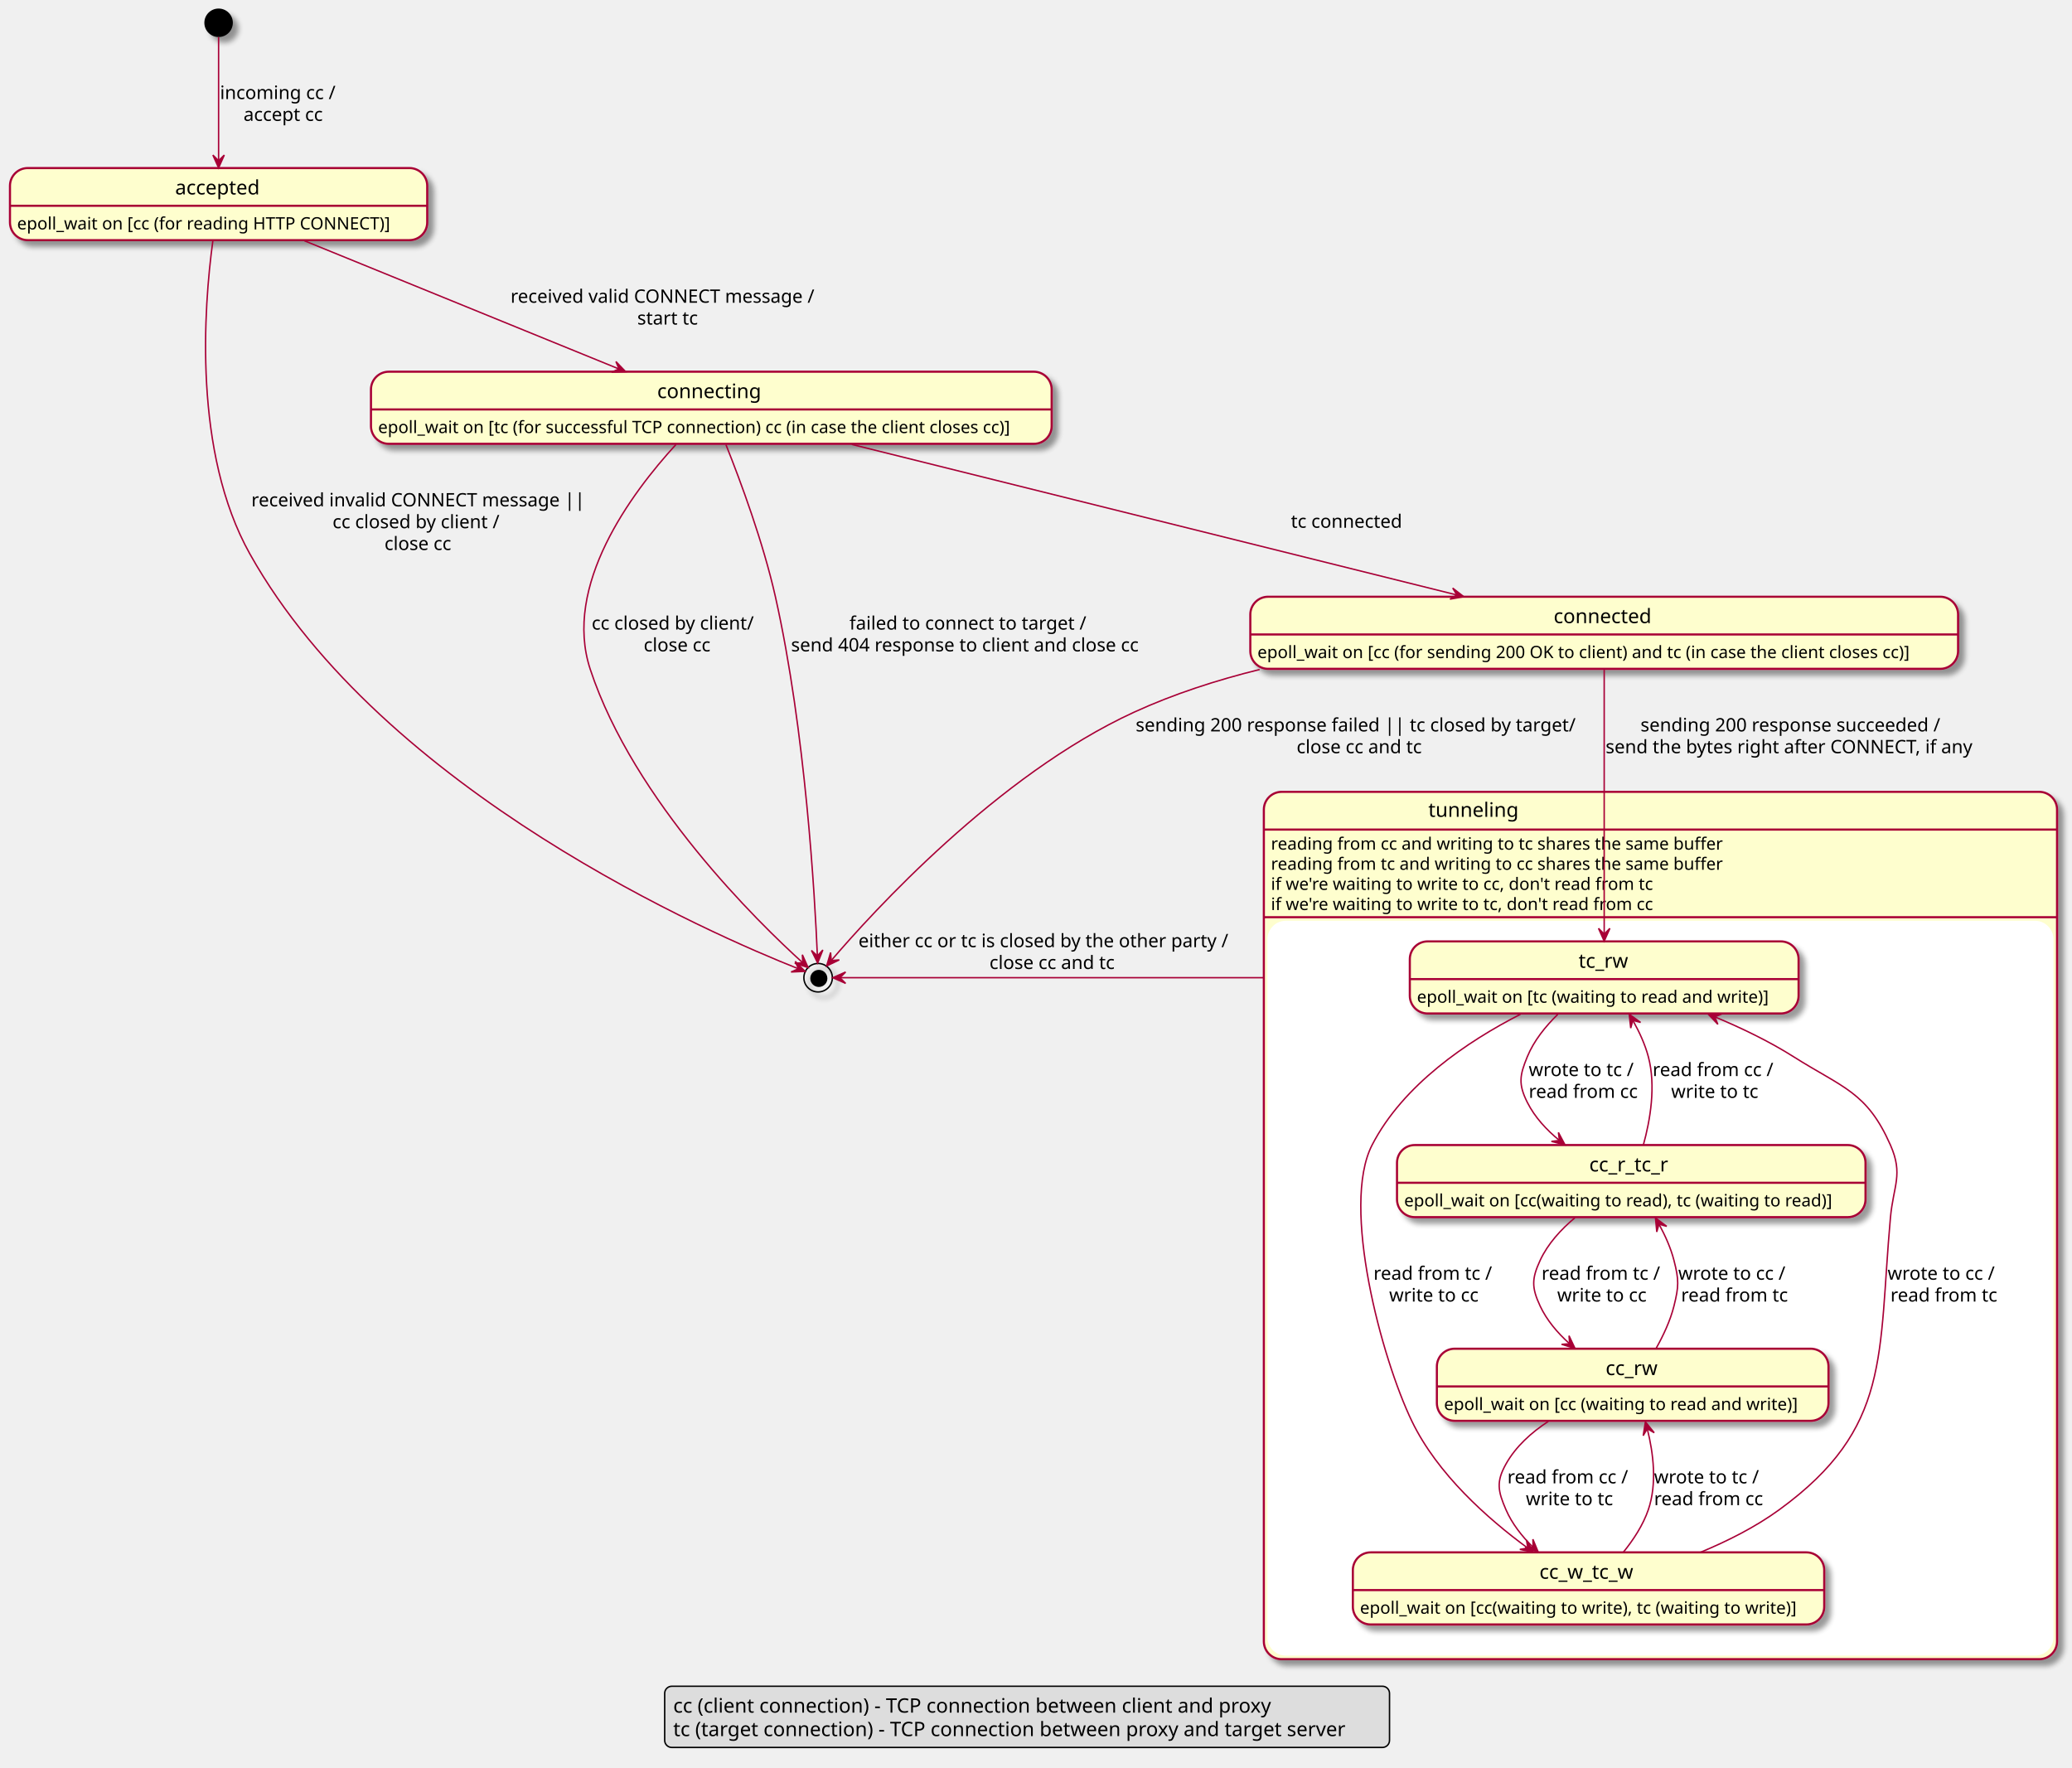
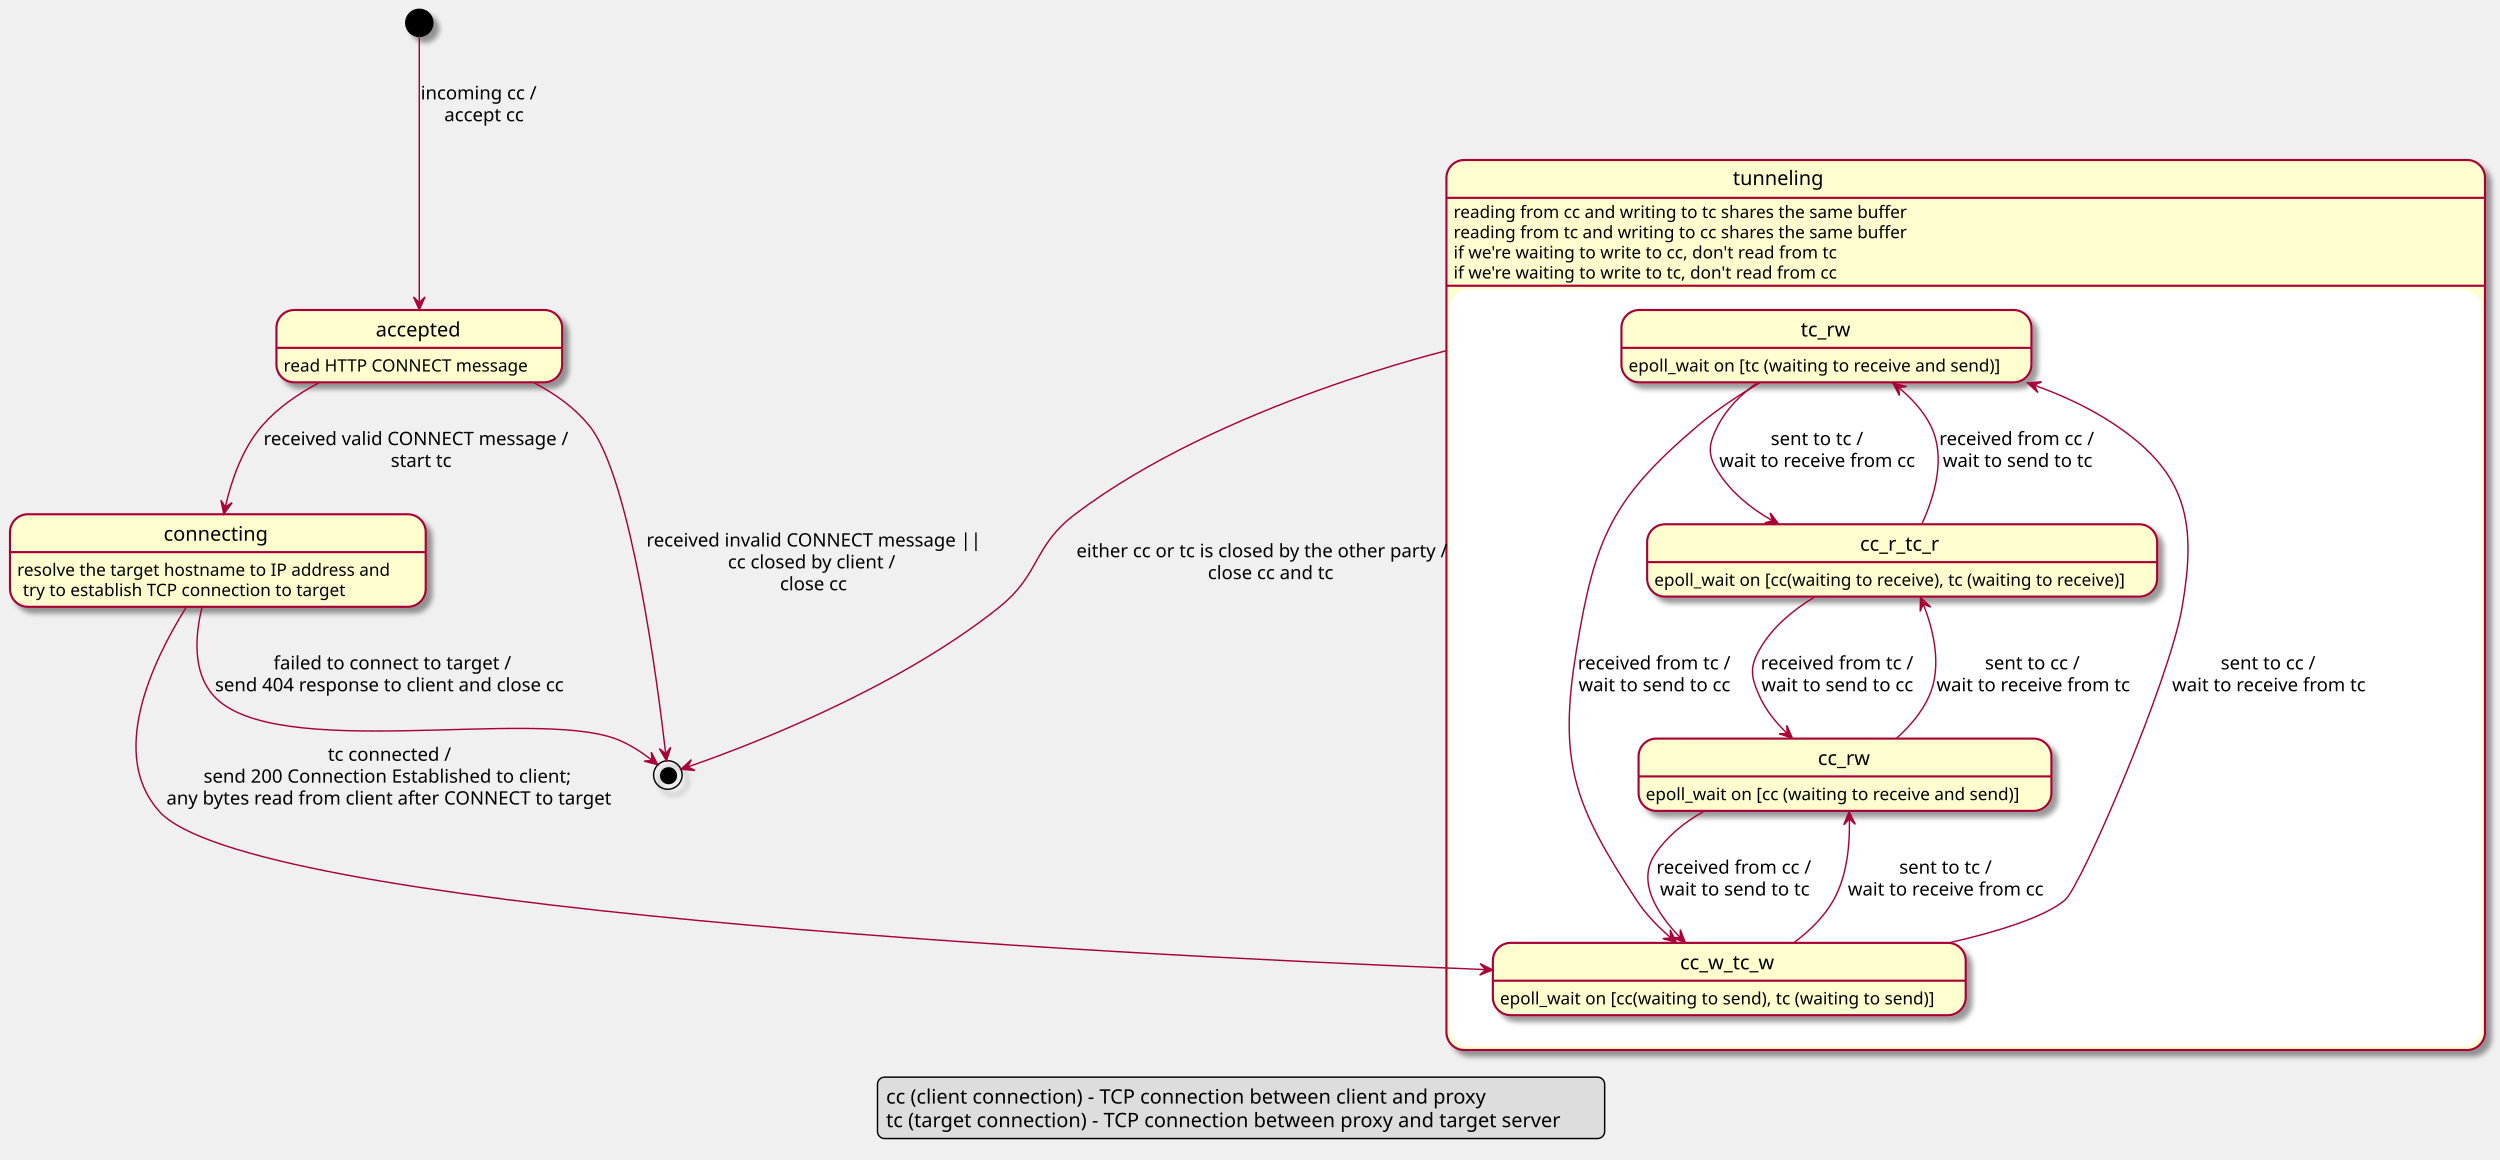
- <svg xmlns="http://www.w3.org/2000/svg" contentScriptType="application/ecmascript" contentStyleType="text/css" height="993.6px" preserveAspectRatio="none" style="width:1164px;height:993px;background:#FFFFFF;" version="1.1" viewBox="0 0 1164 993" width="1164.8px" zoomAndPan="magnify">
+ <svg xmlns="http://www.w3.org/2000/svg" contentScriptType="application/ecmascript" contentStyleType="text/css" height="487.2px" preserveAspectRatio="none" style="width:1050px;height:487px;background:#FFFFFF;" version="1.1" viewBox="0 0 1050 487" width="1050.6px" zoomAndPan="magnify">
  <defs>
-     <filter height="300%" id="f829e3du6qwg9" width="300%" x="-1" y="-1">
-       <feGaussianBlur result="blurOut" stdDeviation="1.6" />
+     <filter height="300%" id="f1gwu2zdzzh600" width="300%" x="-1" y="-1">
+       <feGaussianBlur result="blurOut" stdDeviation="1.2" />
      <feColorMatrix in="blurOut" result="blurOut2" type="matrix" values="0 0 0 0 0 0 0 0 0 0 0 0 0 0 0 0 0 0 .4 0" />
-       <feOffset dx="3.2" dy="3.2" in="blurOut2" result="blurOut3" />
+       <feOffset dx="2.4" dy="2.4" in="blurOut2" result="blurOut3" />
      <feBlend in="SourceGraphic" in2="blurOut3" mode="normal" />
    </filter>
  </defs>
  <g>
-     <rect fill="#FEFECE" filter="url(#f829e3du6qwg9)" height="487.2" rx="10" ry="10" style="stroke:#A80036;stroke-width:1.2;" width="445.6" x="710" y="444.8" />
-     <rect fill="#FFFFFF" height="411.984" rx="10" ry="10" style="stroke:#FFFFFF;stroke-width:0.8;" width="440.8" x="712.4" y="517.616" />
-     <line style="stroke:#A80036;stroke-width:1.2;" x1="710" x2="1155.6" y1="515.216" y2="515.216" />
-     <line style="stroke:#A80036;stroke-width:1.2;" x1="710" x2="1155.6" y1="465.991" y2="465.991" />
-     <text fill="#000000" font-family="sans-serif" font-size="11.2" lengthAdjust="spacing" textLength="52.8" x="802.4" y="458.828">tunneling</text>
-     <text fill="#000000" font-family="sans-serif" font-size="9.6" lengthAdjust="spacing" textLength="260.8" x="714" y="477.272">reading from cc and writing to tc shares the same buffer</text>
-     <text fill="#000000" font-family="sans-serif" font-size="9.6" lengthAdjust="spacing" textLength="260.8" x="714" y="488.578">reading from tc and writing to cc shares the same buffer</text>
-     <text fill="#000000" font-family="sans-serif" font-size="9.6" lengthAdjust="spacing" textLength="221.6" x="714" y="499.884">if we're waiting to write to cc, don't read from tc</text>
-     <text fill="#000000" font-family="sans-serif" font-size="9.6" lengthAdjust="spacing" textLength="221.6" x="714" y="511.191">if we're waiting to write to tc, don't read from cc</text>
+     <rect fill="#FEFECE" filter="url(#f1gwu2zdzzh600)" height="373.8" rx="7.5" ry="7.5" style="stroke:#A80036;stroke-width:0.9;" width="436.2" x="607.5" y="67.2" />
+     <rect fill="#FFFFFF" height="317.388" rx="7.5" ry="7.5" style="stroke:#FFFFFF;stroke-width:0.6;" width="432.6" x="609.3" y="121.812" />
+     <line style="stroke:#A80036;stroke-width:0.9;" x1="607.5" x2="1043.7" y1="120.012" y2="120.012" />
+     <line style="stroke:#A80036;stroke-width:0.9;" x1="607.5" x2="1043.7" y1="83.093" y2="83.093" />
+     <text fill="#000000" font-family="sans-serif" font-size="8.4" lengthAdjust="spacing" textLength="39.6" x="727.8" y="77.721">tunneling</text>
+     <text fill="#000000" font-family="sans-serif" font-size="7.2" lengthAdjust="spacing" textLength="195.6" x="610.5" y="91.554">reading from cc and writing to tc shares the same buffer</text>
+     <text fill="#000000" font-family="sans-serif" font-size="7.2" lengthAdjust="spacing" textLength="195.6" x="610.5" y="100.034">reading from tc and writing to cc shares the same buffer</text>
+     <text fill="#000000" font-family="sans-serif" font-size="7.2" lengthAdjust="spacing" textLength="166.2" x="610.5" y="108.513">if we're waiting to write to cc, don't read from tc</text>
+     <text fill="#000000" font-family="sans-serif" font-size="7.2" lengthAdjust="spacing" textLength="166.2" x="610.5" y="116.993">if we're waiting to write to tc, don't read from cc</text>
    <g id="tunneling.tc_rw">
-       <rect fill="#FEFECE" filter="url(#f829e3du6qwg9)" height="40.497" rx="10" ry="10" style="stroke:#A80036;stroke-width:1.2;" width="218.4" x="792" y="528.8" />
-       <line style="stroke:#A80036;stroke-width:1.2;" x1="792" x2="1010.4" y1="549.991" y2="549.991" />
-       <text fill="#000000" font-family="sans-serif" font-size="11.2" lengthAdjust="spacing" textLength="28.8" x="886.8" y="543.628">tc_rw</text>
-       <text fill="#000000" font-family="sans-serif" font-size="9.6" lengthAdjust="spacing" textLength="202.4" x="796" y="563.272">epoll_wait on [tc (waiting to read and write)]</text>
+       <rect fill="#FEFECE" filter="url(#f1gwu2zdzzh600)" height="30.373" rx="7.5" ry="7.5" style="stroke:#A80036;stroke-width:0.9;" width="172.2" x="681" y="130.2" />
+       <line style="stroke:#A80036;stroke-width:0.9;" x1="681" x2="853.2" y1="146.093" y2="146.093" />
+       <text fill="#000000" font-family="sans-serif" font-size="8.4" lengthAdjust="spacing" textLength="21.6" x="756.3" y="141.321">tc_rw</text>
+       <text fill="#000000" font-family="sans-serif" font-size="7.2" lengthAdjust="spacing" textLength="160.2" x="684" y="156.054">epoll_wait on [tc (waiting to receive and send)]</text>
    </g>
    <g id="tunneling.cc_r_tc_r">
-       <rect fill="#FEFECE" filter="url(#f829e3du6qwg9)" height="40.497" rx="10" ry="10" style="stroke:#A80036;stroke-width:1.2;" width="263.2" x="784.8" y="643.2" />
-       <line style="stroke:#A80036;stroke-width:1.2;" x1="784.8" x2="1048" y1="664.391" y2="664.391" />
-       <text fill="#000000" font-family="sans-serif" font-size="11.2" lengthAdjust="spacing" textLength="47.2" x="892.8" y="658.028">cc_r_tc_r</text>
-       <text fill="#000000" font-family="sans-serif" font-size="9.6" lengthAdjust="spacing" textLength="247.2" x="788.8" y="677.672">epoll_wait on [cc(waiting to read), tc (waiting to read)]</text>
+       <rect fill="#FEFECE" filter="url(#f1gwu2zdzzh600)" height="30.373" rx="7.5" ry="7.5" style="stroke:#A80036;stroke-width:0.9;" width="214.2" x="691.8" y="220.2" />
+       <line style="stroke:#A80036;stroke-width:0.9;" x1="691.8" x2="906" y1="236.093" y2="236.093" />
+       <text fill="#000000" font-family="sans-serif" font-size="8.4" lengthAdjust="spacing" textLength="35.4" x="781.2" y="231.321">cc_r_tc_r</text>
+       <text fill="#000000" font-family="sans-serif" font-size="7.2" lengthAdjust="spacing" textLength="202.2" x="694.8" y="246.054">epoll_wait on [cc(waiting to receive), tc (waiting to receive)]</text>
    </g>
    <g id="tunneling.cc_w_tc_w">
-       <rect fill="#FEFECE" filter="url(#f829e3du6qwg9)" height="40.497" rx="10" ry="10" style="stroke:#A80036;stroke-width:1.2;" width="264.8" x="760" y="872" />
-       <line style="stroke:#A80036;stroke-width:1.2;" x1="760" x2="1024.8" y1="893.191" y2="893.191" />
-       <text fill="#000000" font-family="sans-serif" font-size="11.2" lengthAdjust="spacing" textLength="55.2" x="864.8" y="886.828">cc_w_tc_w</text>
-       <text fill="#000000" font-family="sans-serif" font-size="9.6" lengthAdjust="spacing" textLength="248.8" x="764" y="906.472">epoll_wait on [cc(waiting to write), tc (waiting to write)]</text>
+       <rect fill="#FEFECE" filter="url(#f1gwu2zdzzh600)" height="30.373" rx="7.5" ry="7.5" style="stroke:#A80036;stroke-width:0.9;" width="198.6" x="627" y="396" />
+       <line style="stroke:#A80036;stroke-width:0.9;" x1="627" x2="825.6" y1="411.893" y2="411.893" />
+       <text fill="#000000" font-family="sans-serif" font-size="8.4" lengthAdjust="spacing" textLength="41.4" x="705.6" y="407.121">cc_w_tc_w</text>
+       <text fill="#000000" font-family="sans-serif" font-size="7.2" lengthAdjust="spacing" textLength="186.6" x="630" y="421.854">epoll_wait on [cc(waiting to send), tc (waiting to send)]</text>
    </g>
    <g id="tunneling.cc_rw">
-       <rect fill="#FEFECE" filter="url(#f829e3du6qwg9)" height="40.497" rx="10" ry="10" style="stroke:#A80036;stroke-width:1.2;" width="220" x="807.2" y="757.6" />
-       <line style="stroke:#A80036;stroke-width:1.2;" x1="807.2" x2="1027.2" y1="778.791" y2="778.791" />
-       <text fill="#000000" font-family="sans-serif" font-size="11.2" lengthAdjust="spacing" textLength="30.4" x="902" y="772.428">cc_rw</text>
-       <text fill="#000000" font-family="sans-serif" font-size="9.6" lengthAdjust="spacing" textLength="204" x="811.2" y="792.072">epoll_wait on [cc (waiting to read and write)]</text>
+       <rect fill="#FEFECE" filter="url(#f1gwu2zdzzh600)" height="30.373" rx="7.5" ry="7.5" style="stroke:#A80036;stroke-width:0.9;" width="173.4" x="688.2" y="310.2" />
+       <line style="stroke:#A80036;stroke-width:0.9;" x1="688.2" x2="861.6" y1="326.093" y2="326.093" />
+       <text fill="#000000" font-family="sans-serif" font-size="8.4" lengthAdjust="spacing" textLength="22.8" x="763.5" y="321.321">cc_rw</text>
+       <text fill="#000000" font-family="sans-serif" font-size="7.2" lengthAdjust="spacing" textLength="161.4" x="691.2" y="336.054">epoll_wait on [cc (waiting to receive and send)]</text>
    </g>
-     <ellipse cx="122.8" cy="12.8" fill="#000000" filter="url(#f829e3du6qwg9)" rx="8" ry="8" style="stroke:none;stroke-width:0.8;" />
+     <ellipse cx="176.1" cy="9.6" fill="#000000" filter="url(#f1gwu2zdzzh600)" rx="6" ry="6" style="stroke:none;stroke-width:0.6;" />
    <g id="accepted">
-       <rect fill="#FEFECE" filter="url(#f829e3du6qwg9)" height="40.497" rx="10" ry="10" style="stroke:#A80036;stroke-width:1.2;" width="234.4" x="5.6" y="94.4" />
-       <line style="stroke:#A80036;stroke-width:1.2;" x1="5.6" x2="240" y1="115.591" y2="115.591" />
-       <text fill="#000000" font-family="sans-serif" font-size="11.2" lengthAdjust="spacing" textLength="48.8" x="98.4" y="109.228">accepted</text>
-       <text fill="#000000" font-family="sans-serif" font-size="9.6" lengthAdjust="spacing" textLength="218.4" x="9.6" y="128.872">epoll_wait on [cc (for reading HTTP CONNECT)]</text>
+       <rect fill="#FEFECE" filter="url(#f1gwu2zdzzh600)" height="30.373" rx="7.5" ry="7.5" style="stroke:#A80036;stroke-width:0.9;" width="120" x="116.1" y="130.2" />
+       <line style="stroke:#A80036;stroke-width:0.9;" x1="116.1" x2="236.1" y1="146.093" y2="146.093" />
+       <text fill="#000000" font-family="sans-serif" font-size="8.4" lengthAdjust="spacing" textLength="36.6" x="157.8" y="141.321">accepted</text>
+       <text fill="#000000" font-family="sans-serif" font-size="7.2" lengthAdjust="spacing" textLength="108" x="119.1" y="156.054">read HTTP CONNECT message</text>
    </g>
    <g id="connecting">
-       <rect fill="#FEFECE" filter="url(#f829e3du6qwg9)" height="40.497" rx="10" ry="10" style="stroke:#A80036;stroke-width:1.2;" width="382.4" x="208.4" y="208.8" />
-       <line style="stroke:#A80036;stroke-width:1.2;" x1="208.4" x2="590.8" y1="229.991" y2="229.991" />
-       <text fill="#000000" font-family="sans-serif" font-size="11.2" lengthAdjust="spacing" textLength="60.8" x="369.2" y="223.628">connecting</text>
-       <text fill="#000000" font-family="sans-serif" font-size="9.6" lengthAdjust="spacing" textLength="366.4" x="212.4" y="243.272">epoll_wait on [tc (for successful TCP connection) cc (in case the client closes cc)]</text>
+       <rect fill="#FEFECE" filter="url(#f1gwu2zdzzh600)" height="38.852" rx="7.5" ry="7.5" style="stroke:#A80036;stroke-width:0.9;" width="174.6" x="4.2" y="216" />
+       <line style="stroke:#A80036;stroke-width:0.9;" x1="4.2" x2="178.8" y1="231.893" y2="231.893" />
+       <text fill="#000000" font-family="sans-serif" font-size="8.4" lengthAdjust="spacing" textLength="45.6" x="68.7" y="227.121">connecting</text>
+       <text fill="#000000" font-family="sans-serif" font-size="7.2" lengthAdjust="spacing" textLength="160.2" x="7.2" y="241.854">resolve the target hostname to IP address and</text>
+       <text fill="#000000" font-family="sans-serif" font-size="7.2" lengthAdjust="spacing" textLength="138" x="9.6" y="250.334">try to establish TCP connection to target</text>
    </g>
-     <ellipse cx="459.6" cy="549.2" filter="url(#f829e3du6qwg9)" rx="8" ry="8" style="stroke:#000000;stroke-width:0.8;fill:none;" />
-     <ellipse cx="460" cy="549.6" fill="#000000" rx="4.8" ry="4.8" style="stroke:none;stroke-width:0.8;" />
-     <g id="connected">
-       <rect fill="#FEFECE" filter="url(#f829e3du6qwg9)" height="40.497" rx="10" ry="10" style="stroke:#A80036;stroke-width:1.2;" width="397.6" x="702.4" y="335.2" />
-       <line style="stroke:#A80036;stroke-width:1.2;" x1="702.4" x2="1100" y1="356.391" y2="356.391" />
-       <text fill="#000000" font-family="sans-serif" font-size="11.2" lengthAdjust="spacing" textLength="56.8" x="872.8" y="350.028">connected</text>
-       <text fill="#000000" font-family="sans-serif" font-size="9.6" lengthAdjust="spacing" textLength="381.6" x="706.4" y="369.672">epoll_wait on [cc (for sending 200 OK to client) and tc (in case the client closes cc)]</text>
-     </g>
-     <path d="M122.8,20.824 C122.8,35.128 122.8,67.64 122.8,90.208 " fill="none" id="*start-to-accepted" style="stroke:#A80036;stroke-width:0.8;" />
-     <polygon fill="#A80036" points="122.8,94.296,126,87.096,122.8,90.296,119.6,87.096,122.8,94.296" style="stroke:#A80036;stroke-width:0.8;" />
-     <text fill="#000000" font-family="sans-serif" font-size="10.4" lengthAdjust="spacing" textLength="70.4" x="123.6" y="55.655">incoming cc /</text>
-     <text fill="#000000" font-family="sans-serif" font-size="10.4" lengthAdjust="spacing" textLength="47.2" x="136.8" y="67.903">accept cc</text>
-     <path d="M171.016,135.248 C220.376,155.368 296.856,186.528 347.568,207.192 " fill="none" id="accepted-to-connecting" style="stroke:#A80036;stroke-width:0.8;" />
-     <polygon fill="#A80036" points="351.472,208.784,346.012,203.104,347.768,207.275,343.597,209.031,351.472,208.784" style="stroke:#A80036;stroke-width:0.8;" />
-     <text fill="#000000" font-family="sans-serif" font-size="10.4" lengthAdjust="spacing" textLength="178.4" x="286.8" y="170.055">received valid CONNECT message /</text>
-     <text fill="#000000" font-family="sans-serif" font-size="10.4" lengthAdjust="spacing" textLength="36" x="358" y="182.303">start tc</text>
-     <path d="M119.552,135.456 C114.504,172.624 108.4,254.088 140.4,311.2 C215.424,445.088 400.832,525.304 448.36,544.112 " fill="none" id="accepted-to-*end" style="stroke:#A80036;stroke-width:0.8;" />
-     <polygon fill="#A80036" points="452.28,545.64,446.748,540.03,448.557,544.178,444.409,545.987,452.28,545.64" style="stroke:#A80036;stroke-width:0.8;" />
-     <text fill="#000000" font-family="sans-serif" font-size="10.4" lengthAdjust="spacing" textLength="190.4" x="141.2" y="284.455">received invalid CONNECT message ||</text>
-     <text fill="#000000" font-family="sans-serif" font-size="10.4" lengthAdjust="spacing" textLength="102.4" x="186.8" y="296.703">cc closed by client /</text>
-     <text fill="#000000" font-family="sans-serif" font-size="10.4" lengthAdjust="spacing" textLength="40.8" x="216" y="308.952">close cc</text>
-     <path d="M379.728,249.704 C354.52,277.208 316.064,329.008 331.6,376 C356.128,450.184 426.288,518.456 450.92,540.768 " fill="none" id="connecting-to-*end" style="stroke:#A80036;stroke-width:0.8;" />
-     <polygon fill="#A80036" points="453.96,543.496,450.749,536.301,450.987,540.82,446.468,541.058,453.96,543.496" style="stroke:#A80036;stroke-width:0.8;" />
-     <text fill="#000000" font-family="sans-serif" font-size="10.4" lengthAdjust="spacing" textLength="99.2" x="332.4" y="353.655">cc closed by client/</text>
-     <text fill="#000000" font-family="sans-serif" font-size="10.4" lengthAdjust="spacing" textLength="40.8" x="361.6" y="365.903">close cc</text>
-     <path d="M407.824,249.792 C416.152,270.664 428.744,304.688 435.6,335.2 C452.56,410.712 457.8,504.096 459.168,536.592 " fill="none" id="connecting-to-*end-1" style="stroke:#A80036;stroke-width:0.8;" />
-     <polygon fill="#A80036" points="459.344,540.936,462.254,533.614,459.184,536.939,455.859,533.87,459.344,540.936" style="stroke:#A80036;stroke-width:0.8;" />
-     <text fill="#000000" font-family="sans-serif" font-size="10.4" lengthAdjust="spacing" textLength="140" x="477.2" y="353.655">failed to connect to target /</text>
-     <text fill="#000000" font-family="sans-serif" font-size="10.4" lengthAdjust="spacing" textLength="205.6" x="444.4" y="365.903">send 404 response to client and close cc</text>
-     <path d="M478.528,249.64 C571.184,272.688 724.144,310.752 818.432,334.208 " fill="none" id="connecting-to-connected" style="stroke:#A80036;stroke-width:0.8;" />
-     <polygon fill="#A80036" points="822.32,335.176,816.098,330.342,818.437,334.217,814.563,336.556,822.32,335.176" style="stroke:#A80036;stroke-width:0.8;" />
-     <text fill="#000000" font-family="sans-serif" font-size="10.4" lengthAdjust="spacing" textLength="64.8" x="725.2" y="296.455">tc connected</text>
-     <path d="M707.632,376.072 C683.32,382.08 659.264,389.888 637.2,400 C560.296,435.256 489.76,512.904 467.136,539.36 " fill="none" id="connected-to-*end" style="stroke:#A80036;stroke-width:0.8;" />
-     <polygon fill="#A80036" points="464.384,542.608,471.486,539.195,466.975,539.561,466.61,535.05,464.384,542.608" style="stroke:#A80036;stroke-width:0.8;" />
-     <text fill="#000000" font-family="sans-serif" font-size="10.4" lengthAdjust="spacing" textLength="256" x="638" y="410.855">sending 200 response failed || tc closed by target/</text>
-     <text fill="#000000" font-family="sans-serif" font-size="10.4" lengthAdjust="spacing" textLength="75.2" x="728.4" y="423.103">close cc and tc</text>
-     <path d="M875.096,569.816 C868.216,576.528 861.688,584.632 858,593.6 C853.672,604.12 852.904,609.032 858,619.2 C862.168,627.512 868.76,634.648 876.032,640.592 " fill="none" id="tc_rw-to-cc_r_tc_r" style="stroke:#A80036;stroke-width:0.8;" />
-     <polygon fill="#A80036" points="879.184,643.072,875.486,636.115,876.034,640.607,871.542,641.155,879.184,643.072" style="stroke:#A80036;stroke-width:0.8;" />
-     <text fill="#000000" font-family="sans-serif" font-size="10.4" lengthAdjust="spacing" textLength="63.2" x="858.8" y="604.455">wrote to tc /</text>
-     <text fill="#000000" font-family="sans-serif" font-size="10.4" lengthAdjust="spacing" textLength="63.2" x="858.8" y="616.703">read from cc</text>
-     <path d="M923.2,643.16 C927.064,629.176 930.344,610.016 926,593.6 C924.176,586.696 920.976,579.744 917.464,573.48 " fill="none" id="cc_r_tc_r-to-tc_rw" style="stroke:#A80036;stroke-width:0.8;" />
-     <polygon fill="#A80036" points="915.256,569.68,916.105,577.513,917.265,573.139,921.639,574.299,915.256,569.68" style="stroke:#A80036;stroke-width:0.8;" />
-     <text fill="#000000" font-family="sans-serif" font-size="10.4" lengthAdjust="spacing" textLength="72" x="928.4" y="604.455">read from cc /</text>
-     <text fill="#000000" font-family="sans-serif" font-size="10.4" lengthAdjust="spacing" textLength="51.2" x="938.8" y="616.703">write to tc</text>
-     <path d="M854.168,569.72 C824.36,584.992 788.24,609.304 770.8,643.2 C753.168,677.472 776.176,763.192 793.2,798.4 C807.512,828.008 835.576,852.96 858.216,869.576 " fill="none" id="tc_rw-to-cc_w_tc_w" style="stroke:#A80036;stroke-width:0.8;" />
-     <polygon fill="#A80036" points="861.512,871.968,857.574,865.144,858.278,869.614,853.808,870.318,861.512,871.968" style="stroke:#A80036;stroke-width:0.8;" />
-     <text fill="#000000" font-family="sans-serif" font-size="10.4" lengthAdjust="spacing" textLength="70.4" x="771.6" y="718.855">read from tc /</text>
-     <text fill="#000000" font-family="sans-serif" font-size="10.4" lengthAdjust="spacing" textLength="52.8" x="780.4" y="731.103">write to cc</text>
-     <path d="M955.192,872 C970.496,865.664 986.28,857.704 999.6,848 C1062.632,802.08 1055,761.672 1062,684 C1063.632,665.936 1069.32,659.792 1062,643.2 C1048.784,613.272 1035.248,611.096 1007.6,593.6 C993.992,584.992 978.392,577.48 963.416,571.224 " fill="none" id="cc_w_tc_w-to-tc_rw" style="stroke:#A80036;stroke-width:0.8;" />
-     <polygon fill="#A80036" points="959.624,569.664,965.048,575.379,963.319,571.197,967.501,569.467,959.624,569.664" style="stroke:#A80036;stroke-width:0.8;" />
-     <text fill="#000000" font-family="sans-serif" font-size="10.4" lengthAdjust="spacing" textLength="64.8" x="1060.4" y="718.855">wrote to cc /</text>
-     <text fill="#000000" font-family="sans-serif" font-size="10.4" lengthAdjust="spacing" textLength="61.6" x="1062" y="731.103">read from tc</text>
-     <path d="M884.76,684.032 C876.904,690.608 869.512,698.672 865.2,708 C860.432,718.328 860.392,723.288 865.2,733.6 C868.928,741.584 874.912,748.624 881.512,754.584 " fill="none" id="cc_r_tc_r-to-cc_rw" style="stroke:#A80036;stroke-width:0.8;" />
-     <polygon fill="#A80036" points="884.8,757.432,881.445,750.303,881.774,754.817,877.26,755.145,884.8,757.432" style="stroke:#A80036;stroke-width:0.8;" />
-     <text fill="#000000" font-family="sans-serif" font-size="10.4" lengthAdjust="spacing" textLength="70.4" x="866" y="718.855">read from tc /</text>
-     <text fill="#000000" font-family="sans-serif" font-size="10.4" lengthAdjust="spacing" textLength="52.8" x="874.8" y="731.103">write to cc</text>
-     <path d="M930.36,757.408 C934.408,750.224 938.344,741.84 940.4,733.6 C943.152,722.56 943.232,719.016 940.4,708 C938.64,701.136 935.544,694.2 932.144,687.936 " fill="none" id="cc_rw-to-cc_r_tc_r" style="stroke:#A80036;stroke-width:0.8;" />
-     <polygon fill="#A80036" points="930.008,684.136,930.738,691.981,931.964,687.625,936.32,688.851,930.008,684.136" style="stroke:#A80036;stroke-width:0.8;" />
-     <text fill="#000000" font-family="sans-serif" font-size="10.4" lengthAdjust="spacing" textLength="64.8" x="942.8" y="718.855">wrote to cc /</text>
-     <text fill="#000000" font-family="sans-serif" font-size="10.4" lengthAdjust="spacing" textLength="61.6" x="944.4" y="731.103">read from tc</text>
-     <path d="M911.904,871.976 C917.576,864.984 923.04,856.688 926,848 C930.952,833.456 928.84,816.328 925.44,802.752 " fill="none" id="cc_w_tc_w-to-cc_rw" style="stroke:#A80036;stroke-width:0.8;" />
-     <polygon fill="#A80036" points="924.352,798.664,923.112,806.445,925.381,802.529,929.297,804.798,924.352,798.664" style="stroke:#A80036;stroke-width:0.8;" />
-     <text fill="#000000" font-family="sans-serif" font-size="10.4" lengthAdjust="spacing" textLength="63.2" x="929.2" y="833.255">wrote to tc /</text>
-     <text fill="#000000" font-family="sans-serif" font-size="10.4" lengthAdjust="spacing" textLength="63.2" x="929.2" y="845.503">read from cc</text>
-     <path d="M869.816,798.416 C860.296,804.64 851.528,812.536 846,822.4 C840.44,832.328 841.48,837.56 846,848 C849.392,855.848 854.976,862.936 861.104,869 " fill="none" id="cc_rw-to-cc_w_tc_w" style="stroke:#A80036;stroke-width:0.8;" />
-     <polygon fill="#A80036" points="864.152,871.896,861.146,864.613,861.256,869.137,856.732,869.247,864.152,871.896" style="stroke:#A80036;stroke-width:0.8;" />
-     <text fill="#000000" font-family="sans-serif" font-size="10.4" lengthAdjust="spacing" textLength="72" x="846.8" y="833.255">read from cc /</text>
-     <text fill="#000000" font-family="sans-serif" font-size="10.4" lengthAdjust="spacing" textLength="51.2" x="857.2" y="845.503">write to tc</text>
-     <path d="M901.2,376.224 C901.2,411.816 901.2,486.392 901.2,524.648 " fill="none" id="connected-to-tc_rw" style="stroke:#A80036;stroke-width:0.8;" />
-     <polygon fill="#A80036" points="901.2,528.68,904.4,521.48,901.2,524.68,898,521.48,901.2,528.68" style="stroke:#A80036;stroke-width:0.8;" />
-     <text fill="#000000" font-family="sans-serif" font-size="10.4" lengthAdjust="spacing" textLength="176" x="921.6" y="410.855">sending 200 response succeeded /</text>
-     <text fill="#000000" font-family="sans-serif" font-size="10.4" lengthAdjust="spacing" textLength="215.2" x="902" y="423.103">send the bytes right after CONNECT, if any</text>
-     <path d="M709.626,549.2 C709.477,549.2 709.327,549.2 709.173,549.2 C707.949,549.2 706.581,549.2 705.078,549.2 C699.069,549.2 690.915,549.2 681.223,549.2 C661.84,549.2 636.308,549.2 609.489,549.2 C555.85,549.2 497.06,549.2 472.008,549.2 " fill="none" id="tunneling-to-*end" style="stroke:#A80036;stroke-width:0.8;" />
-     <polygon fill="#A80036" points="467.856,549.2,475.056,552.4,471.856,549.2,475.056,546,467.856,549.2" style="stroke:#A80036;stroke-width:0.8;" />
-     <text fill="#000000" font-family="sans-serif" font-size="10.4" lengthAdjust="spacing" textLength="219.2" x="482.256" y="532.055">either cc or tc is closed by the other party /</text>
-     <text fill="#000000" font-family="sans-serif" font-size="10.4" lengthAdjust="spacing" textLength="75.2" x="555.856" y="544.303">close cc and tc</text>
-     <rect fill="#DDDDDD" height="34.381" rx="4" ry="4" style="stroke:#000000;stroke-width:0.8;" width="407.2" x="373.4" y="947.2" />
-     <text fill="#000000" font-family="sans-serif" font-size="11.2" lengthAdjust="spacing" textLength="356" x="378.2" y="962.028">cc (client connection) - TCP connection between client and proxy</text>
-     <text fill="#000000" font-family="sans-serif" font-size="11.2" lengthAdjust="spacing" textLength="397.6" x="378.2" y="975.219">tc (target connection) - TCP connection between proxy and target server</text>
+     <ellipse cx="280.5" cy="325.5" filter="url(#f1gwu2zdzzh600)" rx="6" ry="6" style="stroke:#000000;stroke-width:0.6;fill:none;" />
+     <ellipse cx="280.8" cy="325.8" fill="#000000" rx="3.6" ry="3.6" style="stroke:none;stroke-width:0.6;" />
+     <path d="M176.1,15.648 C176.1,34.302 176.1,96.156 176.1,127.038 " fill="none" id="*start-to-accepted" style="stroke:#A80036;stroke-width:0.6;" />
+     <polygon fill="#A80036" points="176.1,130.11,178.5,124.71,176.1,127.11,173.7,124.71,176.1,130.11" style="stroke:#A80036;stroke-width:0.6;" />
+     <text fill="#000000" font-family="sans-serif" font-size="7.8" lengthAdjust="spacing" textLength="52.8" x="176.7" y="41.741">incoming cc /</text>
+     <text fill="#000000" font-family="sans-serif" font-size="7.8" lengthAdjust="spacing" textLength="35.4" x="186.6" y="50.927">accept cc</text>
+     <path d="M133.896,160.806 C125.106,165.45 116.556,171.366 110.1,178.8 C101.856,188.286 97.242,201.54 94.674,212.778 " fill="none" id="accepted-to-connecting" style="stroke:#A80036;stroke-width:0.6;" />
+     <polygon fill="#A80036" points="94.002,215.892,97.49,211.122,94.636,212.96,92.798,210.107,94.002,215.892" style="stroke:#A80036;stroke-width:0.6;" />
+     <text fill="#000000" font-family="sans-serif" font-size="7.8" lengthAdjust="spacing" textLength="133.8" x="110.7" y="186.941">received valid CONNECT message /</text>
+     <text fill="#000000" font-family="sans-serif" font-size="7.8" lengthAdjust="spacing" textLength="27" x="164.1" y="196.127">start tc</text>
+     <path d="M224.514,160.872 C233.19,165.42 241.398,171.282 247.5,178.8 C265.098,200.484 276.396,288.612 279.576,316.44 " fill="none" id="accepted-to-*end" style="stroke:#A80036;stroke-width:0.6;" />
+     <polygon fill="#A80036" points="279.924,319.524,281.708,313.89,279.59,316.543,276.938,314.425,279.924,319.524" style="stroke:#A80036;stroke-width:0.6;" />
+     <text fill="#000000" font-family="sans-serif" font-size="7.8" lengthAdjust="spacing" textLength="142.8" x="271.5" y="229.541">received invalid CONNECT message ||</text>
+     <text fill="#000000" font-family="sans-serif" font-size="7.8" lengthAdjust="spacing" textLength="76.8" x="305.7" y="238.727">cc closed by client /</text>
+     <text fill="#000000" font-family="sans-serif" font-size="7.8" lengthAdjust="spacing" textLength="30.6" x="327.6" y="247.914">close cc</text>
+     <path d="M84.846,255.024 C81.9,267.126 80.838,282.342 89.7,292.2 C114.888,320.22 222.846,297.432 258.3,310.2 C263.988,312.252 269.664,316.044 273.852,319.266 " fill="none" id="connecting-to-*end" style="stroke:#A80036;stroke-width:0.6;" />
+     <polygon fill="#A80036" points="276.252,321.174,273.521,315.934,273.904,319.306,270.532,319.69,276.252,321.174" style="stroke:#A80036;stroke-width:0.6;" />
+     <text fill="#000000" font-family="sans-serif" font-size="7.8" lengthAdjust="spacing" textLength="105" x="114.9" y="281.141">failed to connect to target /</text>
+     <text fill="#000000" font-family="sans-serif" font-size="7.8" lengthAdjust="spacing" textLength="154.2" x="90.3" y="290.327">send 404 response to client and close cc</text>
+     <path d="M737.832,160.86 C731.286,165.642 725.196,171.606 721.5,178.8 C717.6,186.39 716.946,190.782 721.5,198 C727.008,206.73 735.21,213.432 744.24,218.574 " fill="none" id="tc_rw-to-cc_r_tc_r" style="stroke:#A80036;stroke-width:0.6;" />
+     <polygon fill="#A80036" points="747.066,220.122,743.475,215.429,744.432,218.685,741.176,219.643,747.066,220.122" style="stroke:#A80036;stroke-width:0.6;" />
+     <text fill="#000000" font-family="sans-serif" font-size="7.8" lengthAdjust="spacing" textLength="42.6" x="743.7" y="186.941">sent to tc /</text>
+     <text fill="#000000" font-family="sans-serif" font-size="7.8" lengthAdjust="spacing" textLength="85.8" x="722.1" y="196.127">wait to receive from cc</text>
+     <path d="M807.144,220.17 C812.532,208.446 817.464,191.886 810.9,178.8 C807.774,172.566 802.83,167.214 797.376,162.756 " fill="none" id="cc_r_tc_r-to-tc_rw" style="stroke:#A80036;stroke-width:0.6;" />
+     <polygon fill="#A80036" points="795.012,160.896,797.785,166.114,797.375,162.745,800.744,162.334,795.012,160.896" style="stroke:#A80036;stroke-width:0.6;" />
+     <text fill="#000000" font-family="sans-serif" font-size="7.8" lengthAdjust="spacing" textLength="69" x="814.5" y="186.941">received from cc /</text>
+     <text fill="#000000" font-family="sans-serif" font-size="7.8" lengthAdjust="spacing" textLength="66" x="816" y="196.127">wait to send to tc</text>
+     <path d="M739.032,160.8 C730.32,165.954 720.954,172.134 713.1,178.8 C676.812,209.616 669.798,226.02 662.1,273 C654.336,320.358 661.026,337.842 687.3,378 C691.152,383.886 696.378,389.274 701.76,393.906 " fill="none" id="tc_rw-to-cc_w_tc_w" style="stroke:#A80036;stroke-width:0.6;" />
+     <polygon fill="#A80036" points="704.064,395.844,701.471,390.534,701.766,393.915,698.385,394.21,704.064,395.844" style="stroke:#A80036;stroke-width:0.6;" />
+     <text fill="#000000" font-family="sans-serif" font-size="7.8" lengthAdjust="spacing" textLength="67.8" x="662.7" y="281.141">received from tc /</text>
+     <text fill="#000000" font-family="sans-serif" font-size="7.8" lengthAdjust="spacing" textLength="67.2" x="663" y="290.327">wait to send to cc</text>
+     <path d="M818.592,395.976 C839.982,391.08 858.942,385.05 867.3,378 C874.122,372.246 911.208,285.738 916.5,255 C922.614,219.504 918.684,199.062 888.9,178.8 C878.508,171.732 866.658,166.188 854.514,161.844 " fill="none" id="cc_w_tc_w-to-tc_rw" style="stroke:#A80036;stroke-width:0.6;" />
+     <polygon fill="#A80036" points="851.592,160.818,855.894,164.869,854.423,161.81,857.482,160.339,851.592,160.818" style="stroke:#A80036;stroke-width:0.6;" />
+     <text fill="#000000" font-family="sans-serif" font-size="7.8" lengthAdjust="spacing" textLength="43.8" x="932.7" y="281.141">sent to cc /</text>
+     <text fill="#000000" font-family="sans-serif" font-size="7.8" lengthAdjust="spacing" textLength="84.6" x="912.3" y="290.327">wait to receive from tc</text>
+     <path d="M761.922,250.872 C752.784,256.392 744.12,263.658 738.9,273 C734.736,280.446 735.444,284.394 738.9,292.2 C741.516,298.104 745.782,303.402 750.474,307.926 " fill="none" id="cc_r_tc_r-to-cc_rw" style="stroke:#A80036;stroke-width:0.6;" />
+     <polygon fill="#A80036" points="752.808,310.08,750.465,304.655,750.603,308.046,747.211,308.183,752.808,310.08" style="stroke:#A80036;stroke-width:0.6;" />
+     <text fill="#000000" font-family="sans-serif" font-size="7.8" lengthAdjust="spacing" textLength="67.8" x="739.5" y="281.141">received from tc /</text>
+     <text fill="#000000" font-family="sans-serif" font-size="7.8" lengthAdjust="spacing" textLength="67.2" x="739.8" y="290.327">wait to send to cc</text>
+     <path d="M796.44,310.182 C802.008,305.19 807.282,299.1 810.3,292.2 C815.664,279.948 812.238,265.068 807.78,253.716 " fill="none" id="cc_rw-to-cc_r_tc_r" style="stroke:#A80036;stroke-width:0.6;" />
+     <polygon fill="#A80036" points="806.628,250.908,806.458,256.815,807.767,253.683,810.899,254.992,806.628,250.908" style="stroke:#A80036;stroke-width:0.6;" />
+     <text fill="#000000" font-family="sans-serif" font-size="7.8" lengthAdjust="spacing" textLength="43.8" x="833.7" y="281.141">sent to cc /</text>
+     <text fill="#000000" font-family="sans-serif" font-size="7.8" lengthAdjust="spacing" textLength="84.6" x="813.3" y="290.327">wait to receive from tc</text>
+     <path d="M753.54,395.838 C760.002,391.008 766.158,385.038 770.1,378 C775.836,367.77 776.994,354.6 776.736,344.082 " fill="none" id="cc_w_tc_w-to-cc_rw" style="stroke:#A80036;stroke-width:0.6;" />
+     <polygon fill="#A80036" points="776.616,340.914,774.418,346.399,776.727,343.912,779.215,346.221,776.616,340.914" style="stroke:#A80036;stroke-width:0.6;" />
+     <text fill="#000000" font-family="sans-serif" font-size="7.8" lengthAdjust="spacing" textLength="42.6" x="797.7" y="366.941">sent to tc /</text>
+     <text fill="#000000" font-family="sans-serif" font-size="7.8" lengthAdjust="spacing" textLength="85.8" x="776.1" y="376.127">wait to receive from cc</text>
+     <path d="M715.59,340.806 C707.502,345.294 700.23,351.156 695.1,358.8 C687.474,370.164 695.67,383.388 705.57,393.642 " fill="none" id="cc_rw-to-cc_w_tc_w" style="stroke:#A80036;stroke-width:0.6;" />
+     <polygon fill="#A80036" points="707.838,395.916,705.717,390.401,705.717,393.795,702.323,393.795,707.838,395.916" style="stroke:#A80036;stroke-width:0.6;" />
+     <text fill="#000000" font-family="sans-serif" font-size="7.8" lengthAdjust="spacing" textLength="69" x="695.7" y="366.941">received from cc /</text>
+     <text fill="#000000" font-family="sans-serif" font-size="7.8" lengthAdjust="spacing" textLength="66" x="697.2" y="376.127">wait to send to tc</text>
+     <path d="M78.228,255.012 C63.804,278.094 45.486,316.992 66.9,340.8 C103.41,381.39 447.87,400.206 623.856,407.232 " fill="none" id="connecting-to-cc_w_tc_w" style="stroke:#A80036;stroke-width:0.6;" />
+     <polygon fill="#A80036" points="626.952,407.352,621.652,404.738,623.954,407.232,621.46,409.534,626.952,407.352" style="stroke:#A80036;stroke-width:0.6;" />
+     <text fill="#000000" font-family="sans-serif" font-size="7.8" lengthAdjust="spacing" textLength="55.2" x="137.7" y="319.541">tc connected /</text>
+     <text fill="#000000" font-family="sans-serif" font-size="7.8" lengthAdjust="spacing" textLength="162" x="85.5" y="328.727">send 200 Connection Established to client;</text>
+     <text fill="#000000" font-family="sans-serif" font-size="7.8" lengthAdjust="spacing" textLength="193.2" x="69.9" y="337.914">any bytes read from client after CONNECT to target</text>
+     <path d="M607.249,147.35 C607.156,147.374 607.062,147.398 606.966,147.422 C603.918,148.205 599.66,149.336 594.444,150.819 C584.011,153.784 569.746,158.154 553.664,163.95 C521.5,175.542 482.07,192.837 451.5,216 C433.674,229.506 437.148,241.008 419.7,255 C376.068,289.998 312.078,314.07 289.104,322.026 " fill="none" id="tunneling-to-*end" style="stroke:#A80036;stroke-width:0.6;" />
+     <polygon fill="#A80036" points="286.02,323.082,291.907,323.593,288.856,322.105,290.344,319.054,286.02,323.082" style="stroke:#A80036;stroke-width:0.6;" />
+     <text fill="#000000" font-family="sans-serif" font-size="7.8" lengthAdjust="spacing" textLength="164.4" x="452.1" y="234.041">either cc or tc is closed by the other party /</text>
+     <text fill="#000000" font-family="sans-serif" font-size="7.8" lengthAdjust="spacing" textLength="56.4" x="507.3" y="243.227">close cc and tc</text>
+     <rect fill="#DDDDDD" height="25.786" rx="3" ry="3" style="stroke:#000000;stroke-width:0.6;" width="305.4" x="368.55" y="452.4" />
+     <text fill="#000000" font-family="sans-serif" font-size="8.4" lengthAdjust="spacing" textLength="267" x="372.15" y="463.521">cc (client connection) - TCP connection between client and proxy</text>
+     <text fill="#000000" font-family="sans-serif" font-size="8.4" lengthAdjust="spacing" textLength="298.2" x="372.15" y="473.414">tc (target connection) - TCP connection between proxy and target server</text>
  </g>
</svg>
